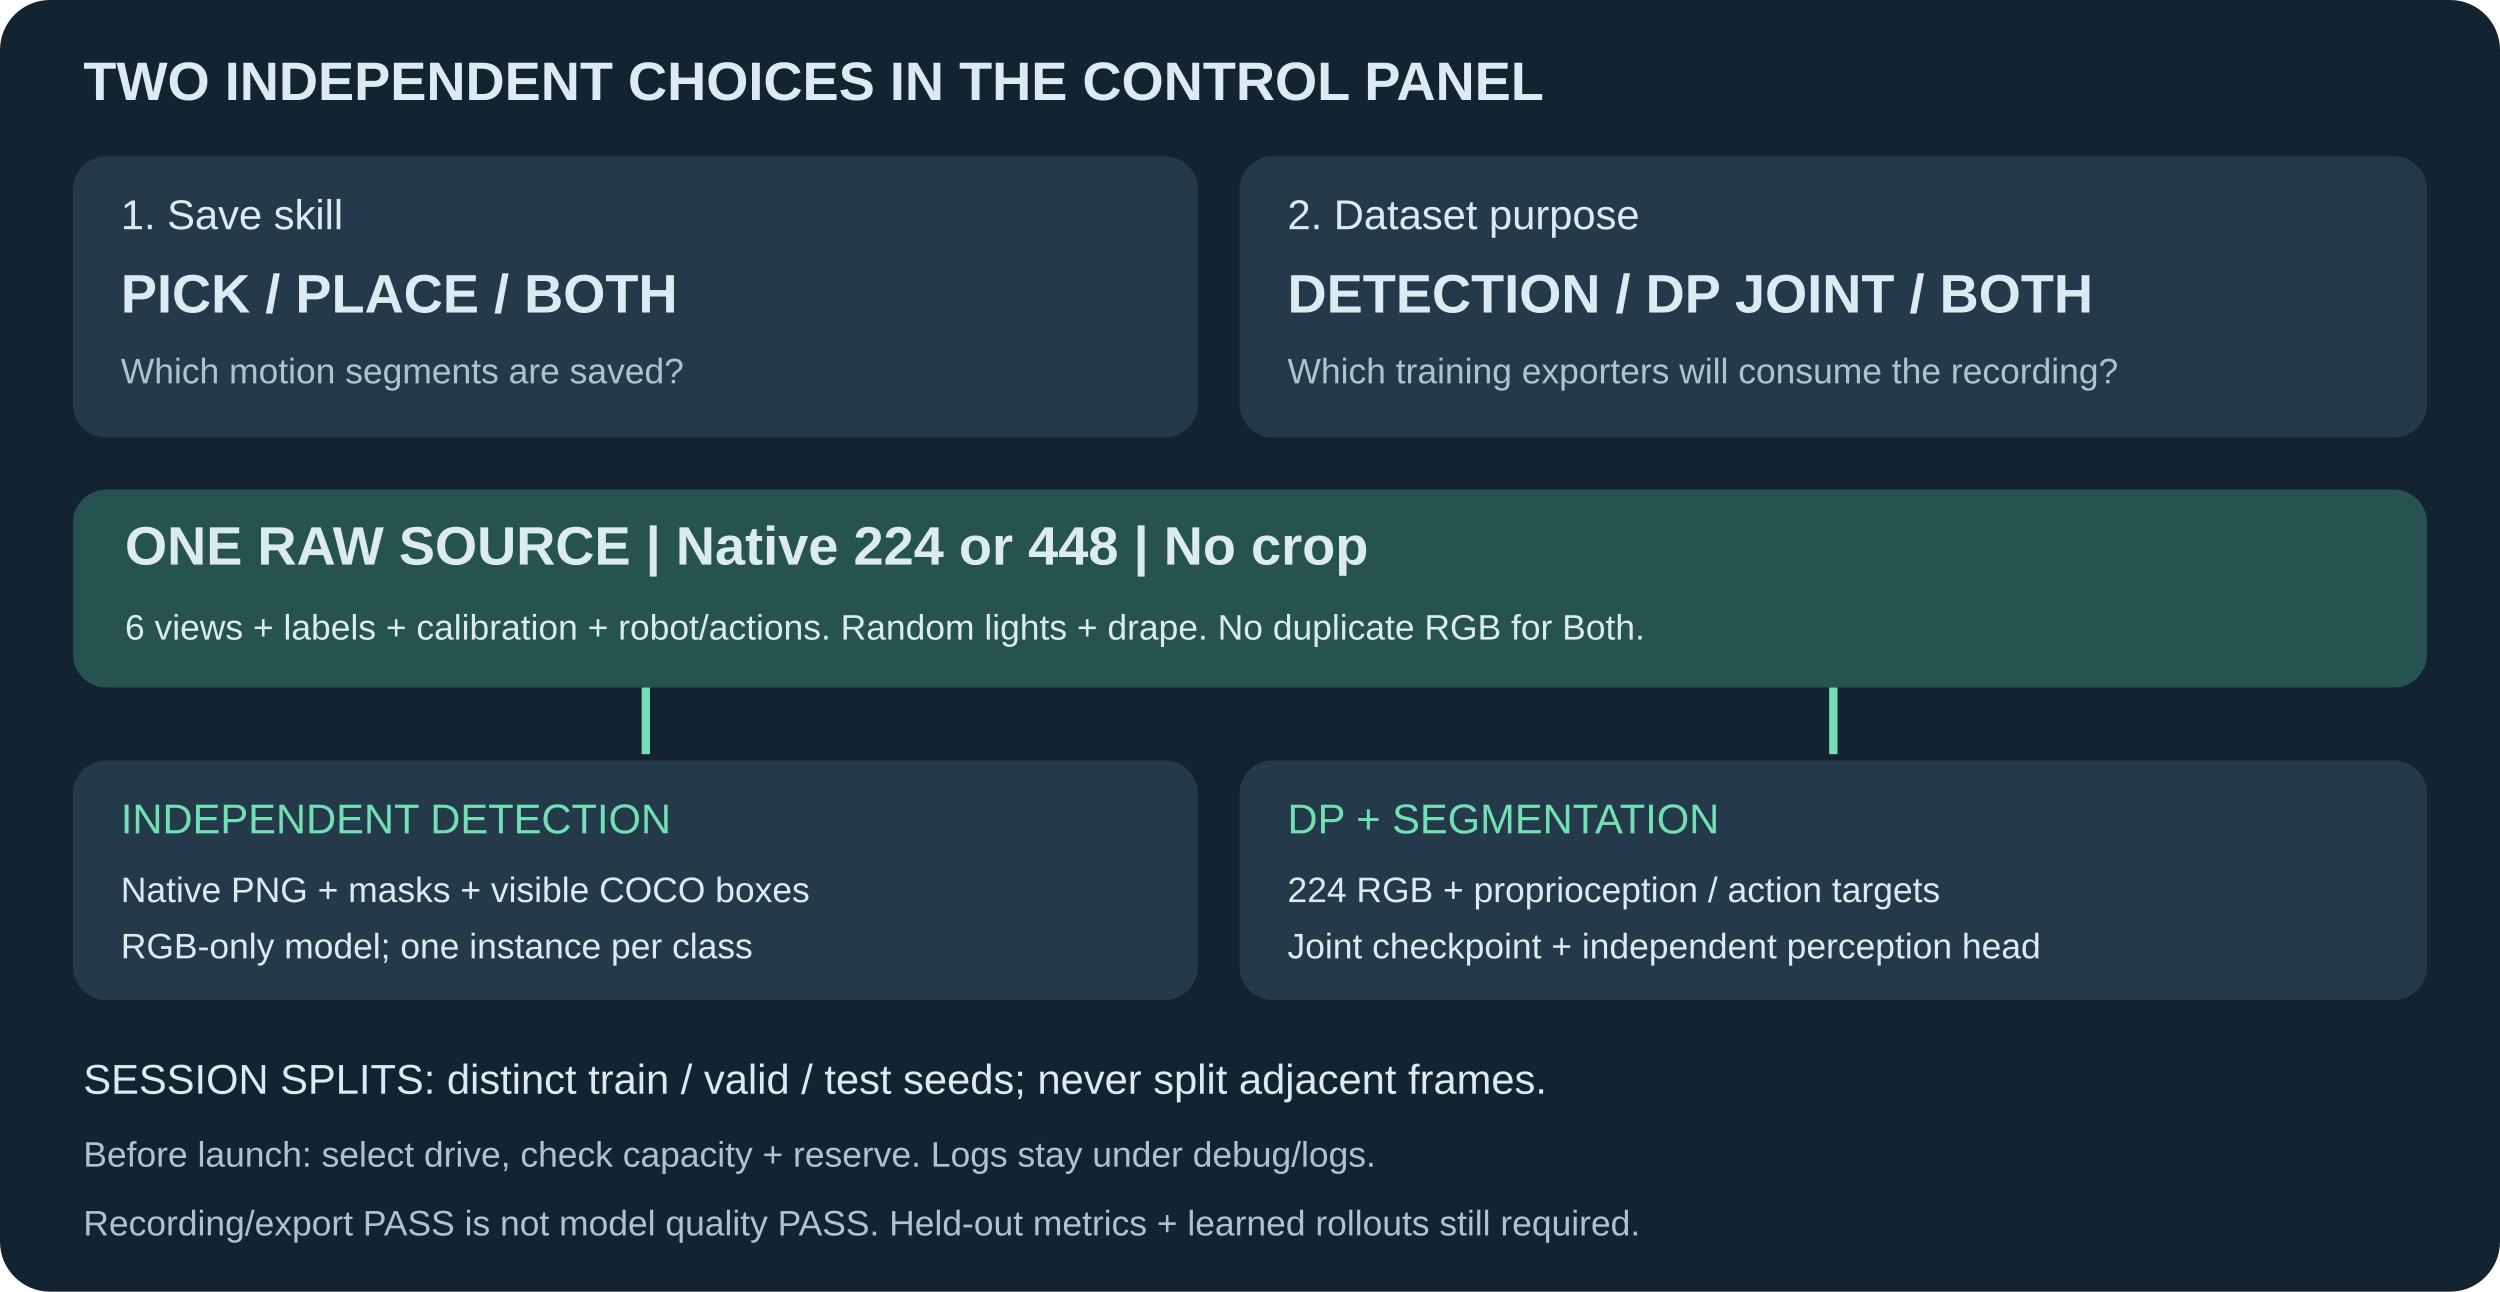
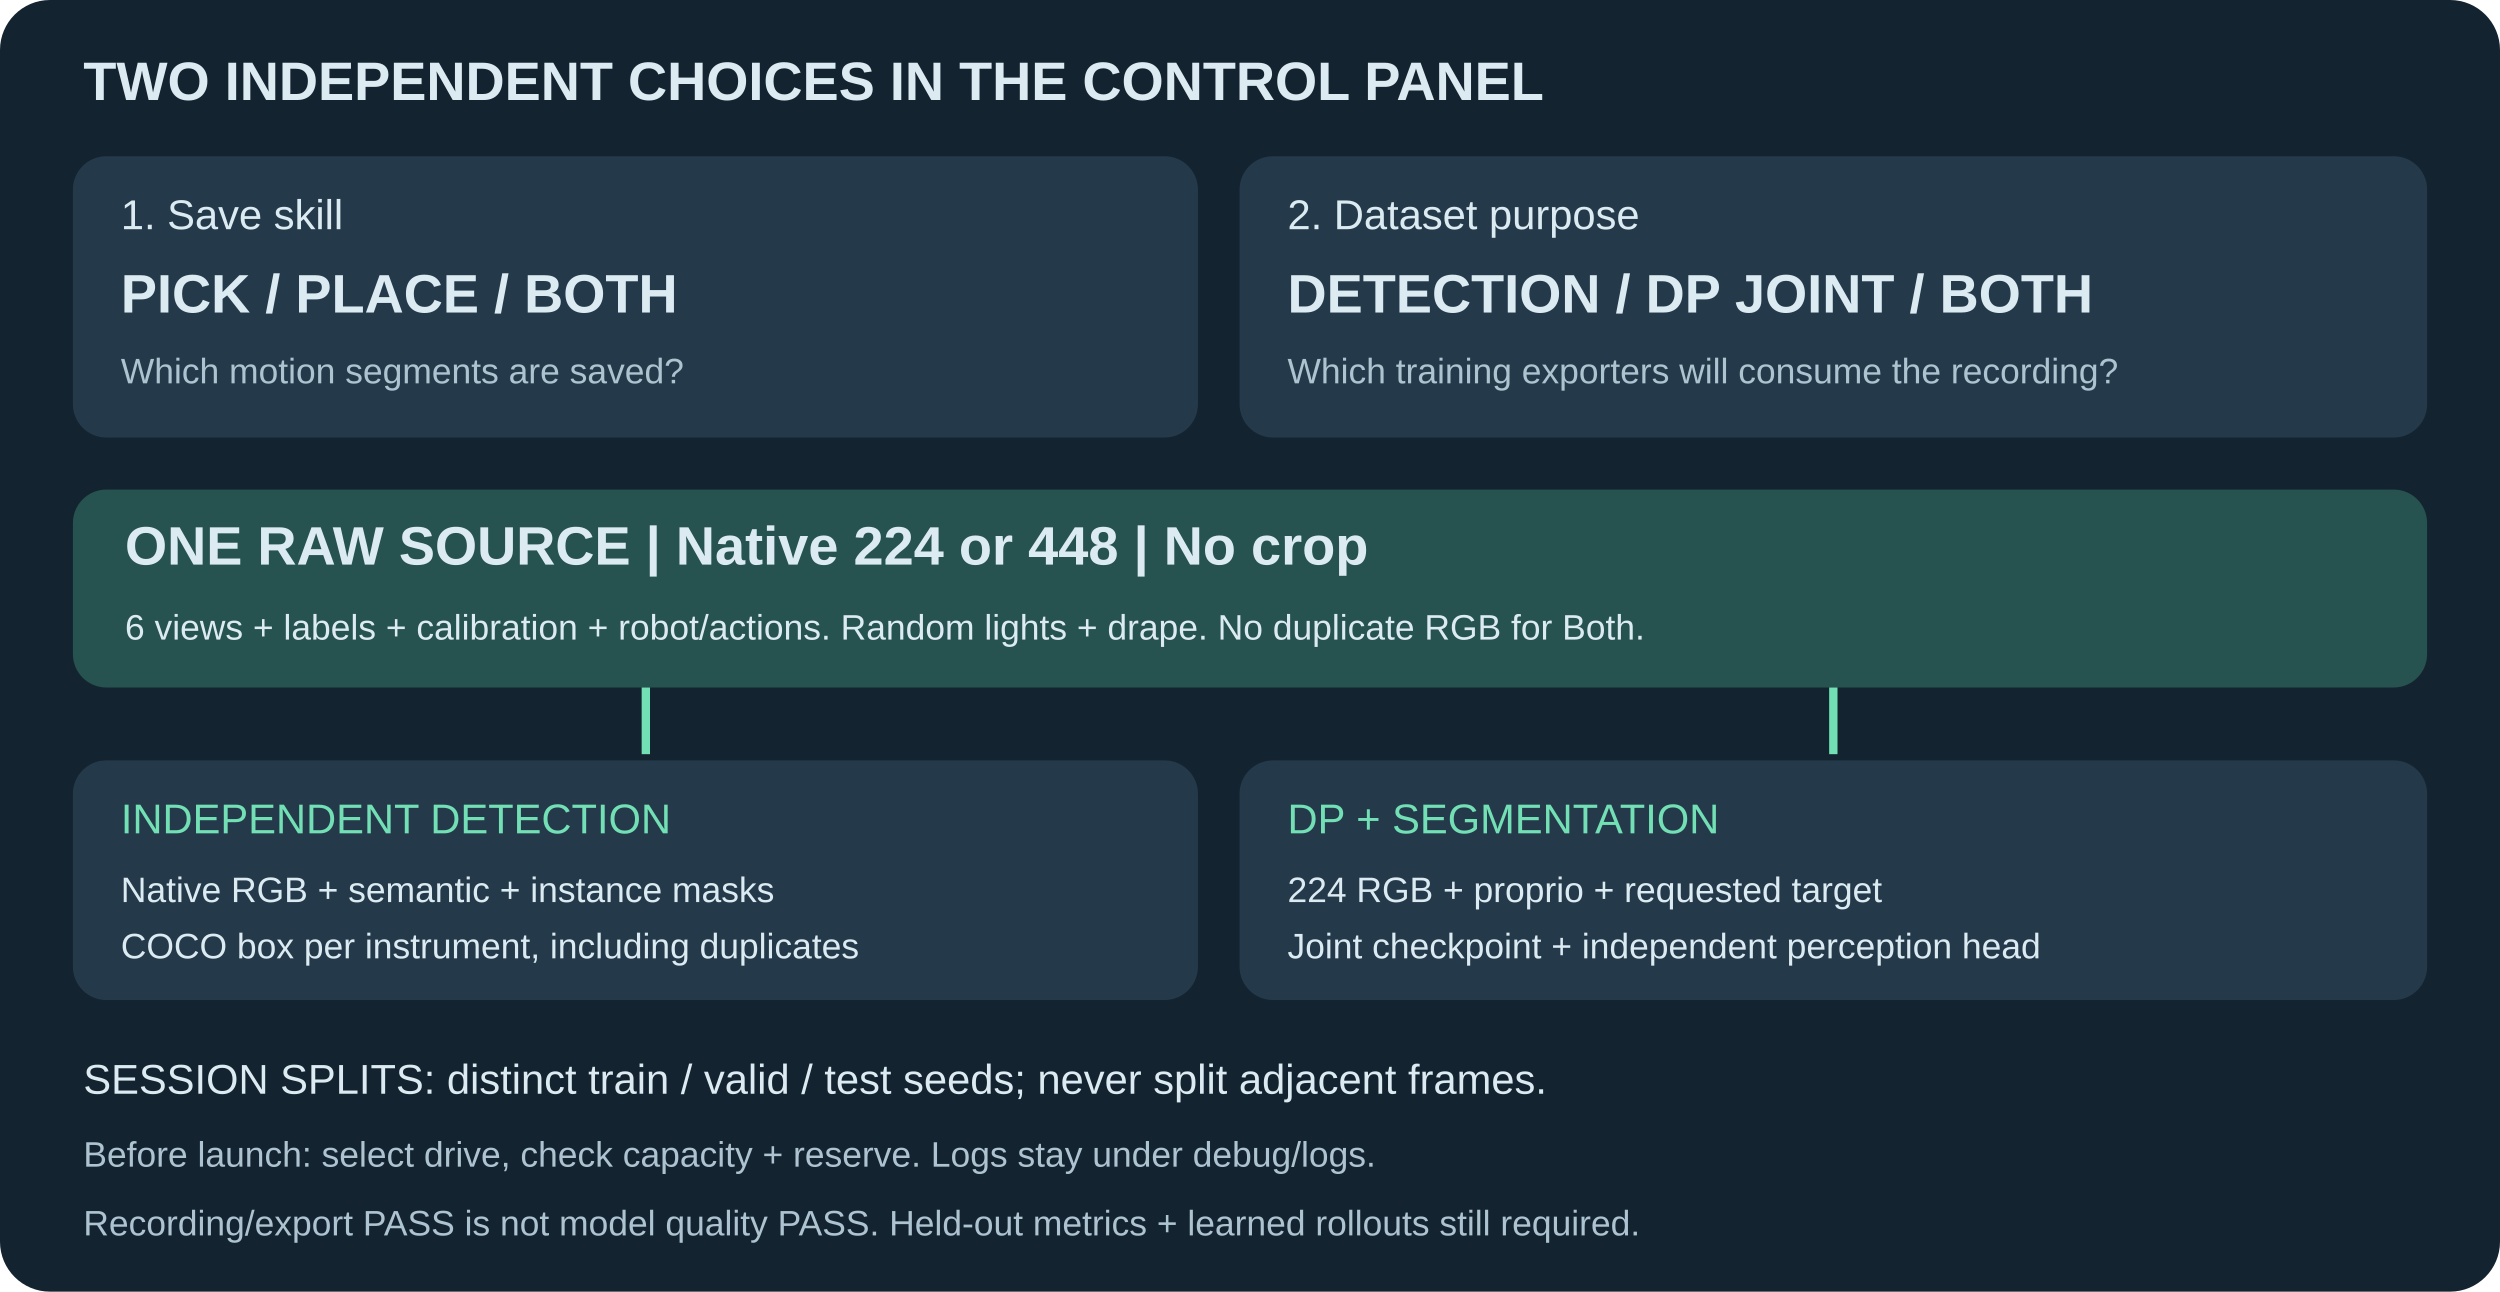
<svg xmlns="http://www.w3.org/2000/svg" width="1200" height="620" viewBox="0 0 1200 620" role="img" aria-labelledby="title desc">
  <style>text{font-family:Arial,sans-serif;fill:#dcebf2}.h{font-size:26px;font-weight:bold}.m{font-size:20px}.s{font-size:17px}.muted{fill:#adc3d0}.green{fill:#73dfb5}</style>
  <rect width="1200" height="620" rx="24" fill="#142330" />
  <text x="40" y="48" class="h">TWO INDEPENDENT CHOICES IN THE CONTROL PANEL</text>
  <rect x="35" y="75" width="540" height="135" rx="16" fill="#243a4b" />
  <text x="58" y="110" class="m">1. Save skill</text>
  <text x="58" y="150" class="h">PICK  /  PLACE  /  BOTH</text>
  <text x="58" y="184" class="s muted">Which motion segments are saved?</text>
  <rect x="595" y="75" width="570" height="135" rx="16" fill="#243a4b" />
  <text x="618" y="110" class="m">2. Dataset purpose</text>
  <text x="618" y="150" class="h">DETECTION  /  DP JOINT  /  BOTH</text>
  <text x="618" y="184" class="s muted">Which training exporters will consume the recording?</text>
  <rect x="35" y="235" width="1130" height="95" rx="16" fill="#26524f" />
  <text x="60" y="271" class="h">ONE RAW SOURCE  |  Native 224 or 448  |  No crop</text>
  <text x="60" y="307" class="s">6 views + labels + calibration + robot/actions. Random lights + drape. No duplicate RGB for Both.</text>
  <path d="M310 330V362 M880 330V362" stroke="#73dfb5" stroke-width="4" />
  <rect x="35" y="365" width="540" height="115" rx="16" fill="#243a4b" />
  <rect x="595" y="365" width="570" height="115" rx="16" fill="#243a4b" />
  <text x="58" y="400" class="m green">INDEPENDENT DETECTION</text>
-   <text x="58" y="433" class="s">Native PNG + masks + visible COCO boxes</text>
-   <text x="58" y="460" class="s">RGB-only model; one instance per class</text>
+   <text x="58" y="433" class="s">Native RGB + semantic + instance masks</text>
+   <text x="58" y="460" class="s">COCO box per instrument, including duplicates</text>
  <text x="618" y="400" class="m green">DP + SEGMENTATION</text>
-   <text x="618" y="433" class="s">224 RGB + proprioception / action targets</text>
+   <text x="618" y="433" class="s">224 RGB + proprio + requested target</text>
  <text x="618" y="460" class="s">Joint checkpoint + independent perception head</text>
  <text x="40" y="525" class="m">SESSION SPLITS: distinct train / valid / test seeds; never split adjacent frames.</text>
  <text x="40" y="560" class="s muted">Before launch: select drive, check capacity + reserve. Logs stay under debug/logs.</text>
  <text x="40" y="593" class="s muted">Recording/export PASS is not model quality PASS. Held-out metrics + learned rollouts still required.</text>
</svg>
